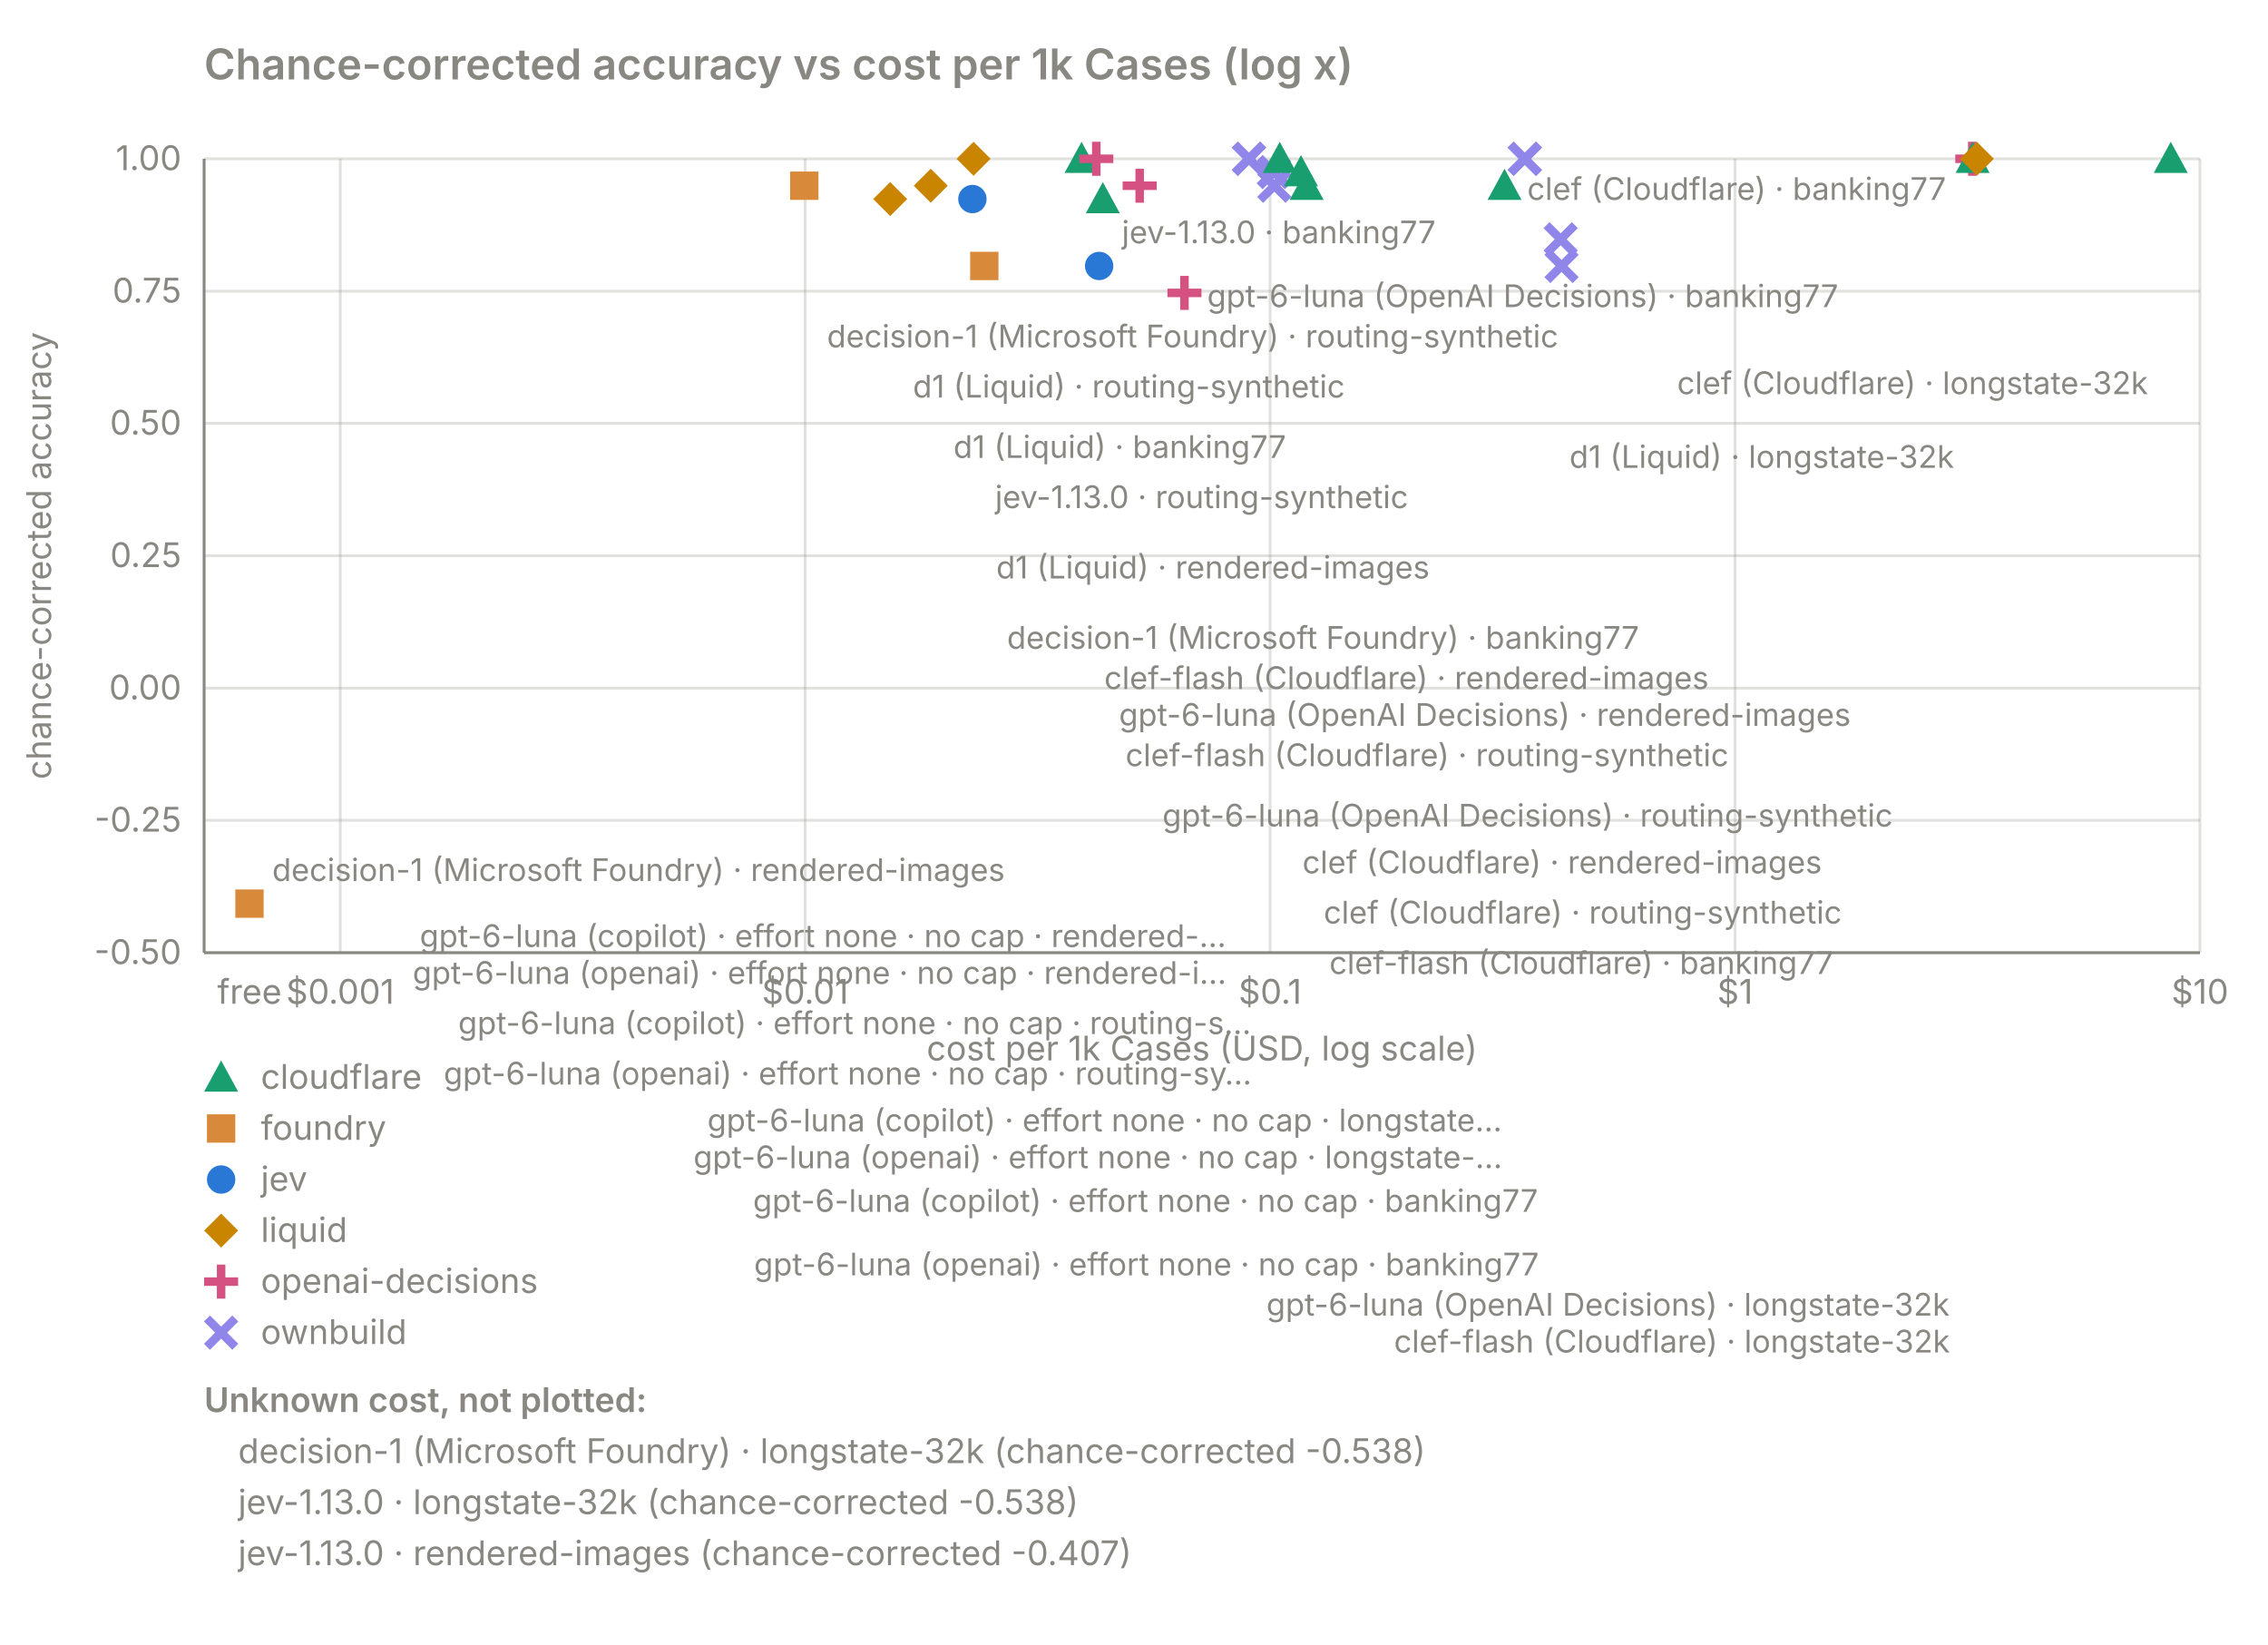
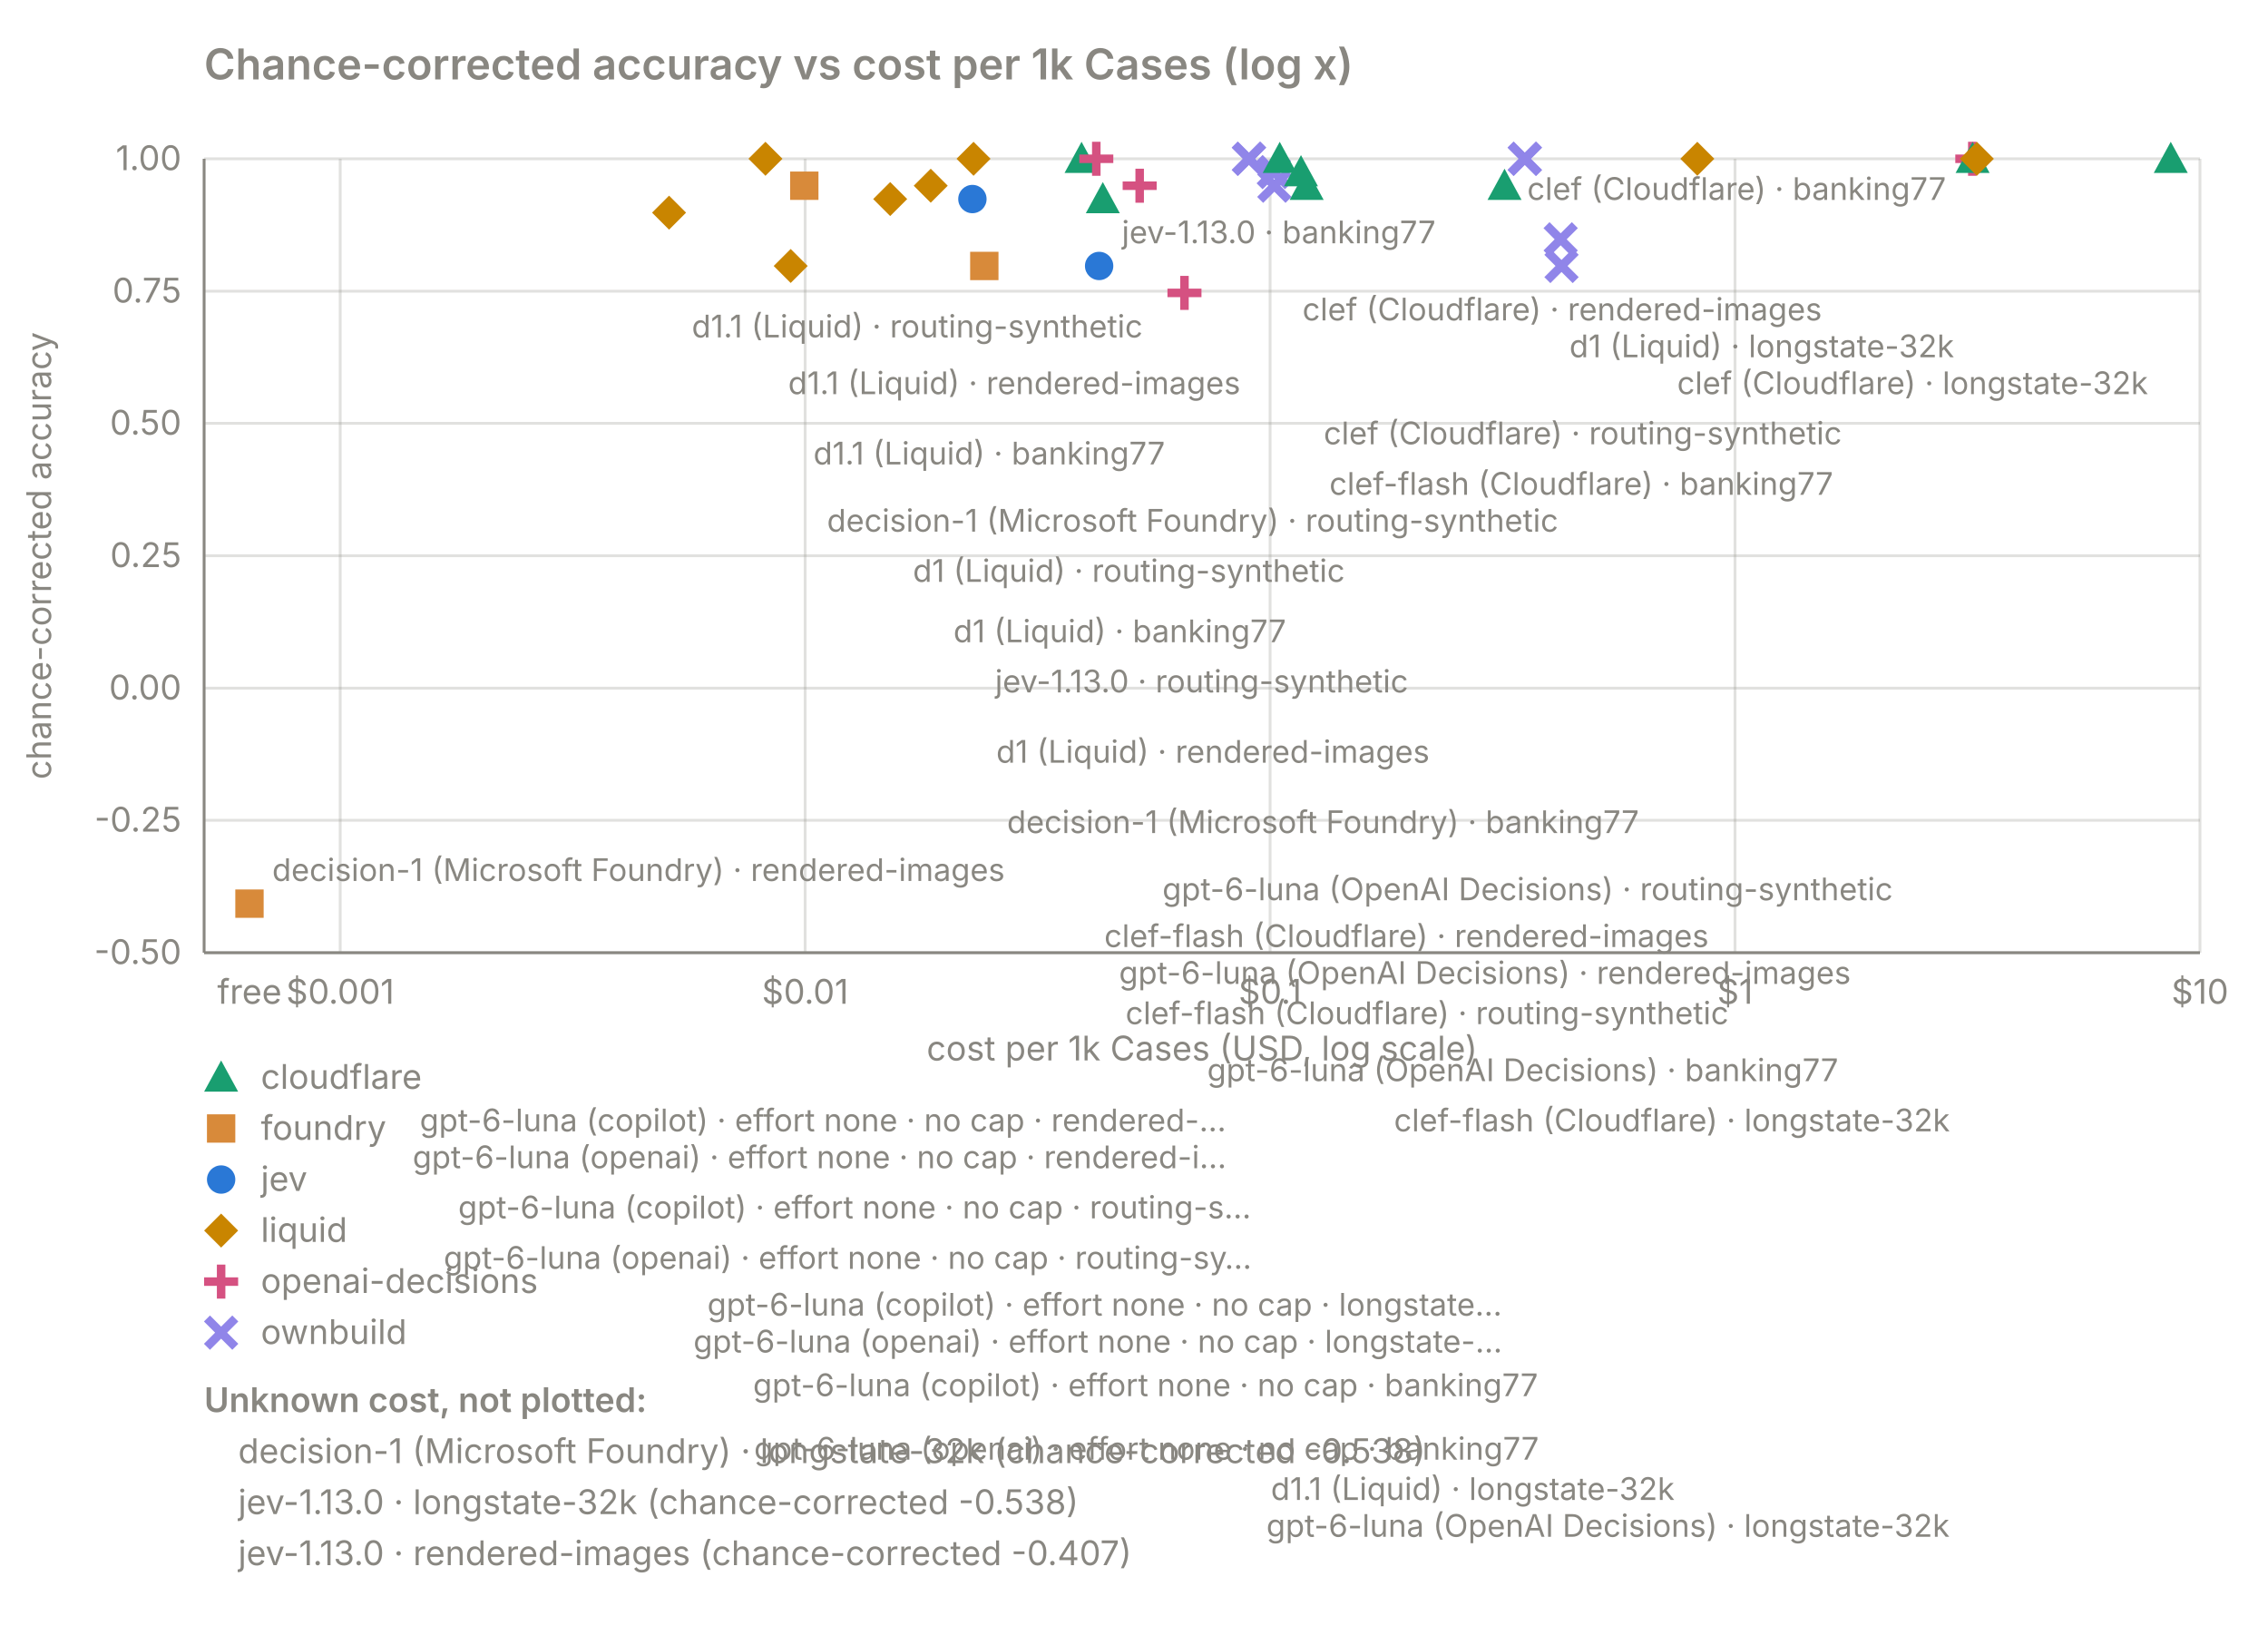
<svg xmlns="http://www.w3.org/2000/svg" width="800" height="580" viewBox="0 0 800 580" font-family="system-ui, -apple-system, 'Segoe UI', sans-serif" font-size="12">
  <text x="72" y="28" fill="#898781" font-size="15" font-weight="600">Chance-corrected accuracy vs cost per 1k Cases (log x)</text>
  <line x1="72.0" y1="336.0" x2="776.0" y2="336.0" stroke="#898781" stroke-width="1" opacity="1.0" />
  <line x1="72.0" y1="56.0" x2="72.0" y2="336.0" stroke="#898781" stroke-width="1" opacity="1.0" />
  <line x1="72.0" y1="336.0" x2="776.0" y2="336.0" stroke="#898781" stroke-width="1" opacity="0.25" />
  <text x="64" y="340.0" fill="#898781" text-anchor="end">-0.50</text>
  <line x1="72.0" y1="289.3" x2="776.0" y2="289.3" stroke="#898781" stroke-width="1" opacity="0.25" />
  <text x="64" y="293.3" fill="#898781" text-anchor="end">-0.25</text>
  <line x1="72.0" y1="242.7" x2="776.0" y2="242.7" stroke="#898781" stroke-width="1" opacity="0.25" />
  <text x="64" y="246.7" fill="#898781" text-anchor="end">0.00</text>
  <line x1="72.0" y1="196.0" x2="776.0" y2="196.0" stroke="#898781" stroke-width="1" opacity="0.25" />
  <text x="64" y="200.0" fill="#898781" text-anchor="end">0.25</text>
  <line x1="72.0" y1="149.3" x2="776.0" y2="149.3" stroke="#898781" stroke-width="1" opacity="0.25" />
  <text x="64" y="153.3" fill="#898781" text-anchor="end">0.50</text>
  <line x1="72.0" y1="102.7" x2="776.0" y2="102.7" stroke="#898781" stroke-width="1" opacity="0.25" />
  <text x="64" y="106.7" fill="#898781" text-anchor="end">0.75</text>
  <line x1="72.0" y1="56.0" x2="776.0" y2="56.0" stroke="#898781" stroke-width="1" opacity="0.25" />
  <text x="64" y="60.0" fill="#898781" text-anchor="end">1.00</text>
  <line x1="120.0" y1="56.0" x2="120.0" y2="336.0" stroke="#898781" stroke-width="1" opacity="0.25" />
  <text x="120.0" y="354" fill="#898781" text-anchor="middle">$0.001</text>
  <line x1="284.0" y1="56.0" x2="284.0" y2="336.0" stroke="#898781" stroke-width="1" opacity="0.25" />
  <text x="284.0" y="354" fill="#898781" text-anchor="middle">$0.01</text>
  <line x1="448.0" y1="56.0" x2="448.0" y2="336.0" stroke="#898781" stroke-width="1" opacity="0.25" />
  <text x="448.0" y="354" fill="#898781" text-anchor="middle">$0.1</text>
  <line x1="612.0" y1="56.0" x2="612.0" y2="336.0" stroke="#898781" stroke-width="1" opacity="0.25" />
  <text x="612.0" y="354" fill="#898781" text-anchor="middle">$1</text>
  <line x1="776.0" y1="56.0" x2="776.0" y2="336.0" stroke="#898781" stroke-width="1" opacity="0.25" />
  <text x="776.0" y="354" fill="#898781" text-anchor="middle">$10</text>
  <text x="88" y="354" fill="#898781" text-anchor="middle">free</text>
  <text x="424" y="374" fill="#898781" text-anchor="middle">cost per 1k Cases (USD, log scale)</text>
  <text transform="translate(18 196) rotate(-90)" fill="#898781" text-anchor="middle">chance-corrected accuracy</text>
  <rect x="83.0" y="313.7" width="10.0" height="10.0" fill="#d88a3a" />
  <text x="96.0" y="310.7" fill="#898781" font-size="11" text-anchor="start">decision-1 (Microsoft Foundry) · rendered-images</text>
+   <polygon points="236.0,69.0 242.0,75.0 236.0,81.0 230.0,75.0" fill="#c98500" />
+   <text x="244.0" y="119.0" fill="#898781" font-size="11" text-anchor="start">d1.1 (Liquid) · routing-synthetic</text>
+   <polygon points="270.0,50.0 276.0,56.0 270.0,62.0 264.0,56.0" fill="#c98500" />
+   <text x="278.0" y="139.0" fill="#898781" font-size="11" text-anchor="start">d1.1 (Liquid) · rendered-images</text>
+   <polygon points="278.9,87.8 284.9,93.8 278.9,99.8 272.9,93.8" fill="#c98500" />
+   <text x="286.9" y="163.8" fill="#898781" font-size="11" text-anchor="start">d1.1 (Liquid) · banking77</text>
  <rect x="278.7" y="60.5" width="10.0" height="10.0" fill="#d88a3a" />
-   <text x="291.7" y="122.5" fill="#898781" font-size="11" text-anchor="start">decision-1 (Microsoft Foundry) · routing-synthetic</text>
+   <text x="291.7" y="187.5" fill="#898781" font-size="11" text-anchor="start">decision-1 (Microsoft Foundry) · routing-synthetic</text>
  <polygon points="314.0,64.2 320.0,70.2 314.0,76.2 308.0,70.2" fill="#c98500" />
-   <text x="322.0" y="140.2" fill="#898781" font-size="11" text-anchor="start">d1 (Liquid) · routing-synthetic</text>
+   <text x="322.0" y="205.2" fill="#898781" font-size="11" text-anchor="start">d1 (Liquid) · routing-synthetic</text>
  <polygon points="328.3,59.5 334.3,65.5 328.3,71.5 322.3,65.5" fill="#c98500" />
-   <text x="336.3" y="161.5" fill="#898781" font-size="11" text-anchor="start">d1 (Liquid) · banking77</text>
+   <text x="336.3" y="226.5" fill="#898781" font-size="11" text-anchor="start">d1 (Liquid) · banking77</text>
  <circle cx="343.0" cy="70.2" r="5.0" fill="#2a78d6" />
-   <text x="351.0" y="179.2" fill="#898781" font-size="11" text-anchor="start">jev-1.13.0 · routing-synthetic</text>
+   <text x="351.0" y="244.2" fill="#898781" font-size="11" text-anchor="start">jev-1.13.0 · routing-synthetic</text>
  <polygon points="343.4,50.0 349.4,56.0 343.4,62.0 337.4,56.0" fill="#c98500" />
-   <text x="351.4" y="204.0" fill="#898781" font-size="11" text-anchor="start">d1 (Liquid) · rendered-images</text>
+   <text x="351.4" y="269.0" fill="#898781" font-size="11" text-anchor="start">d1 (Liquid) · rendered-images</text>
  <rect x="342.2" y="88.8" width="10.0" height="10.0" fill="#d88a3a" />
-   <text x="355.2" y="228.8" fill="#898781" font-size="11" text-anchor="start">decision-1 (Microsoft Foundry) · banking77</text>
+   <text x="355.2" y="293.8" fill="#898781" font-size="11" text-anchor="start">decision-1 (Microsoft Foundry) · banking77</text>
  <polygon points="381.5,50.0 375.5,61.0 387.5,61.0" fill="#199e70" />
-   <text x="389.5" y="243.0" fill="#898781" font-size="11" text-anchor="start">clef-flash (Cloudflare) · rendered-images</text>
+   <text x="389.5" y="334.0" fill="#898781" font-size="11" text-anchor="start">clef-flash (Cloudflare) · rendered-images</text>
  <path d="M380.7 56.0 H392.7 M386.7 50.0 V62.0" stroke="#d55181" stroke-width="3" />
-   <text x="394.7" y="256.0" fill="#898781" font-size="11" text-anchor="start">gpt-6-luna (OpenAI Decisions) · rendered-images</text>
+   <text x="394.7" y="347.0" fill="#898781" font-size="11" text-anchor="start">gpt-6-luna (OpenAI Decisions) · rendered-images</text>
  <circle cx="387.7" cy="93.8" r="5.0" fill="#2a78d6" />
  <text x="395.7" y="85.8" fill="#898781" font-size="11" text-anchor="start">jev-1.13.0 · banking77</text>
  <polygon points="389.0,64.2 383.0,75.2 395.0,75.2" fill="#199e70" />
-   <text x="397.0" y="270.2" fill="#898781" font-size="11" text-anchor="start">clef-flash (Cloudflare) · routing-synthetic</text>
+   <text x="397.0" y="361.2" fill="#898781" font-size="11" text-anchor="start">clef-flash (Cloudflare) · routing-synthetic</text>
  <path d="M396.0 65.5 H408.0 M402.0 59.5 V71.5" stroke="#d55181" stroke-width="3" />
-   <text x="410.0" y="291.5" fill="#898781" font-size="11" text-anchor="start">gpt-6-luna (OpenAI Decisions) · routing-synthetic</text>
+   <text x="410.0" y="317.5" fill="#898781" font-size="11" text-anchor="start">gpt-6-luna (OpenAI Decisions) · routing-synthetic</text>
  <path d="M411.8 103.3 H423.8 M417.8 97.3 V109.3" stroke="#d55181" stroke-width="3" />
-   <text x="425.8" y="108.3" fill="#898781" font-size="11" text-anchor="start">gpt-6-luna (OpenAI Decisions) · banking77</text>
+   <text x="425.8" y="381.3" fill="#898781" font-size="11" text-anchor="start">gpt-6-luna (OpenAI Decisions) · banking77</text>
  <path d="M435.5 51.0 L445.5 61.0 M435.5 61.0 L445.5 51.0" stroke="#9085e9" stroke-width="3" />
-   <text x="432.5" y="334.0" fill="#898781" font-size="11" text-anchor="end">gpt-6-luna (copilot) · effort none · no cap · rendered-…</text>
+   <text x="432.5" y="399.0" fill="#898781" font-size="11" text-anchor="end">gpt-6-luna (copilot) · effort none · no cap · rendered-…</text>
  <path d="M435.6 51.0 L445.6 61.0 M435.6 61.0 L445.6 51.0" stroke="#9085e9" stroke-width="3" />
-   <text x="432.6" y="347.0" fill="#898781" font-size="11" text-anchor="end">gpt-6-luna (openai) · effort none · no cap · rendered-i…</text>
+   <text x="432.6" y="412.0" fill="#898781" font-size="11" text-anchor="end">gpt-6-luna (openai) · effort none · no cap · rendered-i…</text>
  <path d="M444.3 55.7 L454.3 65.7 M444.3 65.7 L454.3 55.7" stroke="#9085e9" stroke-width="3" />
-   <text x="441.3" y="364.7" fill="#898781" font-size="11" text-anchor="end">gpt-6-luna (copilot) · effort none · no cap · routing-s…</text>
+   <text x="441.3" y="429.7" fill="#898781" font-size="11" text-anchor="end">gpt-6-luna (copilot) · effort none · no cap · routing-s…</text>
  <path d="M444.5 60.5 L454.5 70.5 M444.5 70.5 L454.5 60.5" stroke="#9085e9" stroke-width="3" />
-   <text x="441.5" y="382.5" fill="#898781" font-size="11" text-anchor="end">gpt-6-luna (openai) · effort none · no cap · routing-sy…</text>
+   <text x="441.5" y="447.5" fill="#898781" font-size="11" text-anchor="end">gpt-6-luna (openai) · effort none · no cap · routing-sy…</text>
  <polygon points="451.4,50.0 445.4,61.0 457.4,61.0" fill="#199e70" />
-   <text x="459.4" y="308.0" fill="#898781" font-size="11" text-anchor="start">clef (Cloudflare) · rendered-images</text>
+   <text x="459.4" y="113.0" fill="#898781" font-size="11" text-anchor="start">clef (Cloudflare) · rendered-images</text>
  <polygon points="458.9,54.7 452.9,65.7 464.9,65.7" fill="#199e70" />
-   <text x="466.9" y="325.7" fill="#898781" font-size="11" text-anchor="start">clef (Cloudflare) · routing-synthetic</text>
+   <text x="466.9" y="156.7" fill="#898781" font-size="11" text-anchor="start">clef (Cloudflare) · routing-synthetic</text>
  <polygon points="460.9,59.5 454.9,70.5 466.9,70.5" fill="#199e70" />
-   <text x="468.9" y="343.5" fill="#898781" font-size="11" text-anchor="start">clef-flash (Cloudflare) · banking77</text>
+   <text x="468.9" y="174.5" fill="#898781" font-size="11" text-anchor="start">clef-flash (Cloudflare) · banking77</text>
  <polygon points="530.7,59.5 524.7,70.5 536.7,70.5" fill="#199e70" />
  <text x="538.7" y="70.5" fill="#898781" font-size="11" text-anchor="start">clef (Cloudflare) · banking77</text>
  <path d="M532.8 51.0 L542.8 61.0 M532.8 61.0 L542.8 51.0" stroke="#9085e9" stroke-width="3" />
-   <text x="529.8" y="399.0" fill="#898781" font-size="11" text-anchor="end">gpt-6-luna (copilot) · effort none · no cap · longstate…</text>
+   <text x="529.8" y="464.0" fill="#898781" font-size="11" text-anchor="end">gpt-6-luna (copilot) · effort none · no cap · longstate…</text>
  <path d="M532.9 51.0 L542.9 61.0 M532.9 61.0 L542.9 51.0" stroke="#9085e9" stroke-width="3" />
-   <text x="529.9" y="412.0" fill="#898781" font-size="11" text-anchor="end">gpt-6-luna (openai) · effort none · no cap · longstate-…</text>
+   <text x="529.9" y="477.0" fill="#898781" font-size="11" text-anchor="end">gpt-6-luna (openai) · effort none · no cap · longstate-…</text>
  <path d="M545.5 79.4 L555.5 89.4 M545.5 89.4 L555.5 79.4" stroke="#9085e9" stroke-width="3" />
-   <text x="542.5" y="427.4" fill="#898781" font-size="11" text-anchor="end">gpt-6-luna (copilot) · effort none · no cap · banking77</text>
+   <text x="542.5" y="492.4" fill="#898781" font-size="11" text-anchor="end">gpt-6-luna (copilot) · effort none · no cap · banking77</text>
  <path d="M545.8 88.8 L555.8 98.8 M545.8 98.8 L555.8 88.8" stroke="#9085e9" stroke-width="3" />
-   <text x="542.8" y="449.8" fill="#898781" font-size="11" text-anchor="end">gpt-6-luna (openai) · effort none · no cap · banking77</text>
+   <text x="542.8" y="514.8" fill="#898781" font-size="11" text-anchor="end">gpt-6-luna (openai) · effort none · no cap · banking77</text>
+   <polygon points="598.7,50.0 604.7,56.0 598.7,62.0 592.7,56.0" fill="#c98500" />
+   <text x="590.7" y="529.0" fill="#898781" font-size="11" text-anchor="end">d1.1 (Liquid) · longstate-32k</text>
  <path d="M689.7 56.0 H701.7 M695.7 50.0 V62.0" stroke="#d55181" stroke-width="3" />
-   <text x="687.7" y="464.0" fill="#898781" font-size="11" text-anchor="end">gpt-6-luna (OpenAI Decisions) · longstate-32k</text>
+   <text x="687.7" y="542.0" fill="#898781" font-size="11" text-anchor="end">gpt-6-luna (OpenAI Decisions) · longstate-32k</text>
  <polygon points="695.8,50.0 689.8,61.0 701.8,61.0" fill="#199e70" />
-   <text x="687.8" y="477.0" fill="#898781" font-size="11" text-anchor="end">clef-flash (Cloudflare) · longstate-32k</text>
+   <text x="687.8" y="399.0" fill="#898781" font-size="11" text-anchor="end">clef-flash (Cloudflare) · longstate-32k</text>
  <polygon points="697.3,50.0 703.3,56.0 697.3,62.0 691.3,56.0" fill="#c98500" />
-   <text x="689.3" y="165.0" fill="#898781" font-size="11" text-anchor="end">d1 (Liquid) · longstate-32k</text>
+   <text x="689.3" y="126.0" fill="#898781" font-size="11" text-anchor="end">d1 (Liquid) · longstate-32k</text>
  <polygon points="765.7,50.0 759.7,61.0 771.7,61.0" fill="#199e70" />
  <text x="757.7" y="139.0" fill="#898781" font-size="11" text-anchor="end">clef (Cloudflare) · longstate-32k</text>
  <polygon points="78.0,374.0 72.0,385.0 84.0,385.0" fill="#199e70" />
  <text x="92" y="384" fill="#898781">cloudflare</text>
  <rect x="73.0" y="393.0" width="10.0" height="10.0" fill="#d88a3a" />
  <text x="92" y="402" fill="#898781">foundry</text>
  <circle cx="78.0" cy="416.0" r="5.0" fill="#2a78d6" />
  <text x="92" y="420" fill="#898781">jev</text>
  <polygon points="78.0,428.0 84.0,434.0 78.0,440.0 72.0,434.0" fill="#c98500" />
  <text x="92" y="438" fill="#898781">liquid</text>
  <path d="M72.0 452.0 H84.0 M78.0 446.0 V458.0" stroke="#d55181" stroke-width="3" />
  <text x="92" y="456" fill="#898781">openai-decisions</text>
  <path d="M73.0 465.0 L83.0 475.0 M73.0 475.0 L83.0 465.0" stroke="#9085e9" stroke-width="3" />
  <text x="92" y="474" fill="#898781">ownbuild</text>
  <text x="72" y="498" fill="#898781" font-weight="600">Unknown cost, not plotted:</text>
  <text x="84" y="516" fill="#898781">decision-1 (Microsoft Foundry) · longstate-32k (chance-corrected -0.538)</text>
  <text x="84" y="534" fill="#898781">jev-1.13.0 · longstate-32k (chance-corrected -0.538)</text>
  <text x="84" y="552" fill="#898781">jev-1.13.0 · rendered-images (chance-corrected -0.407)</text>
</svg>
